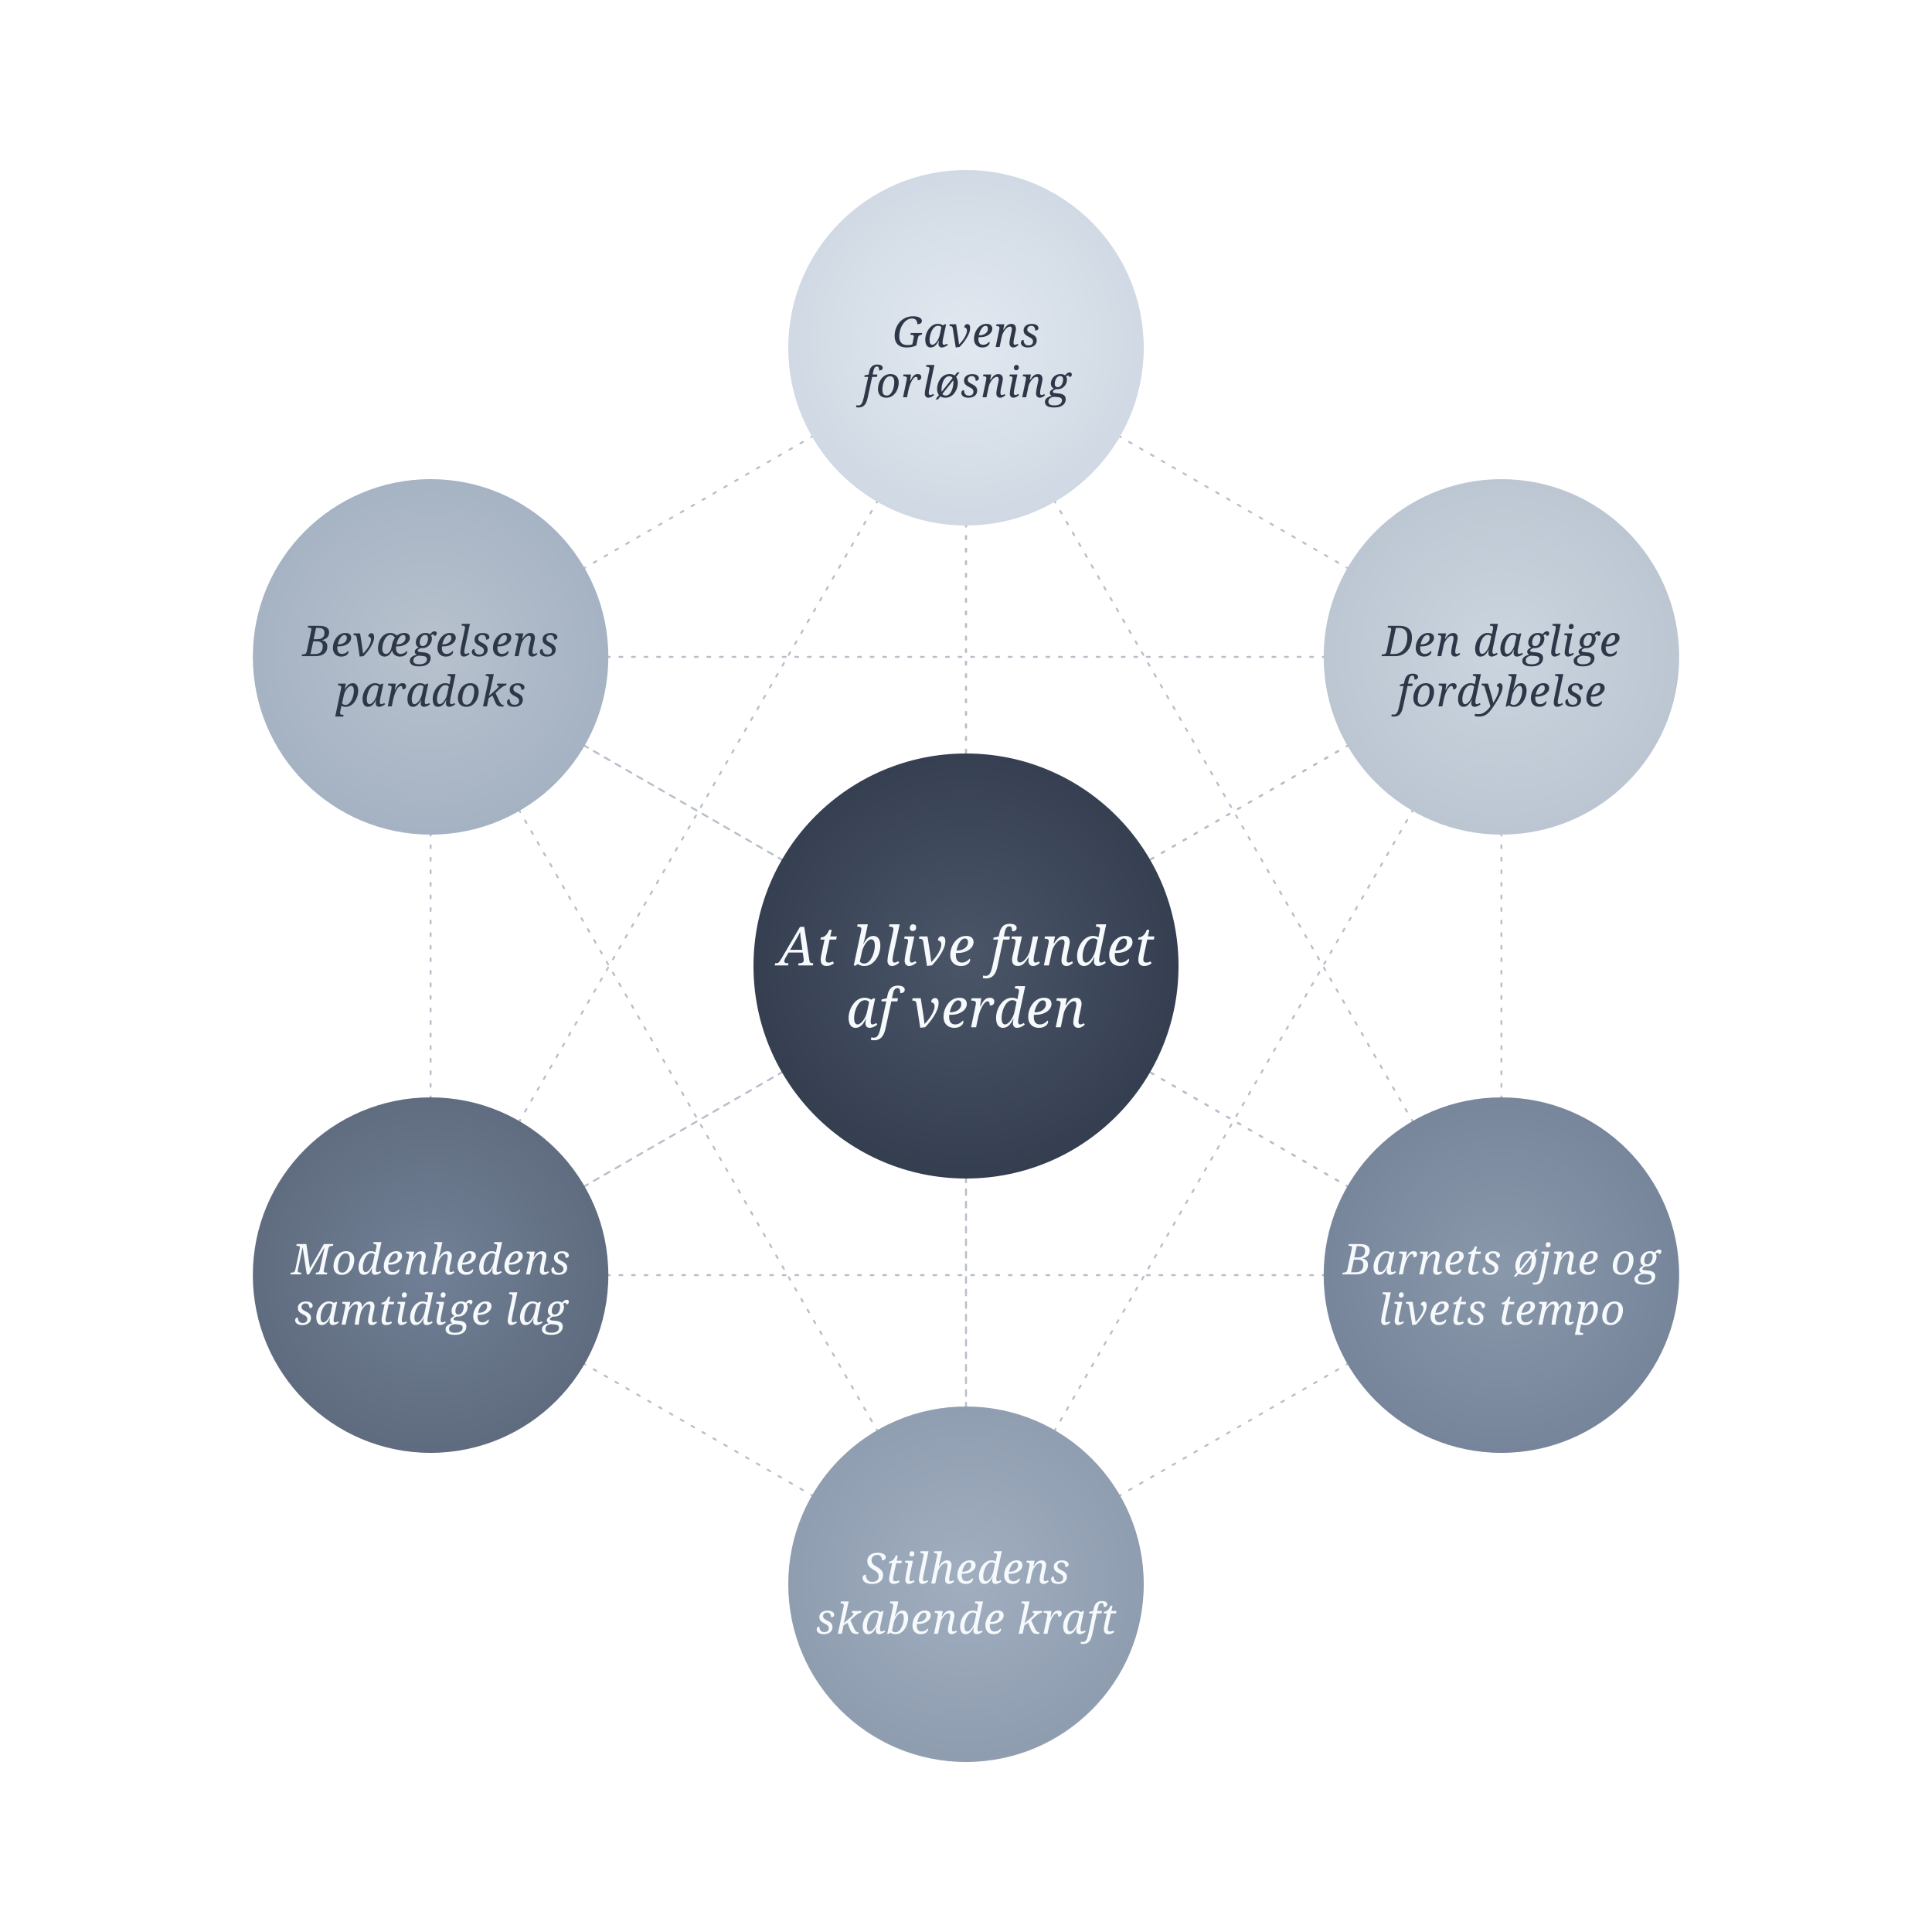
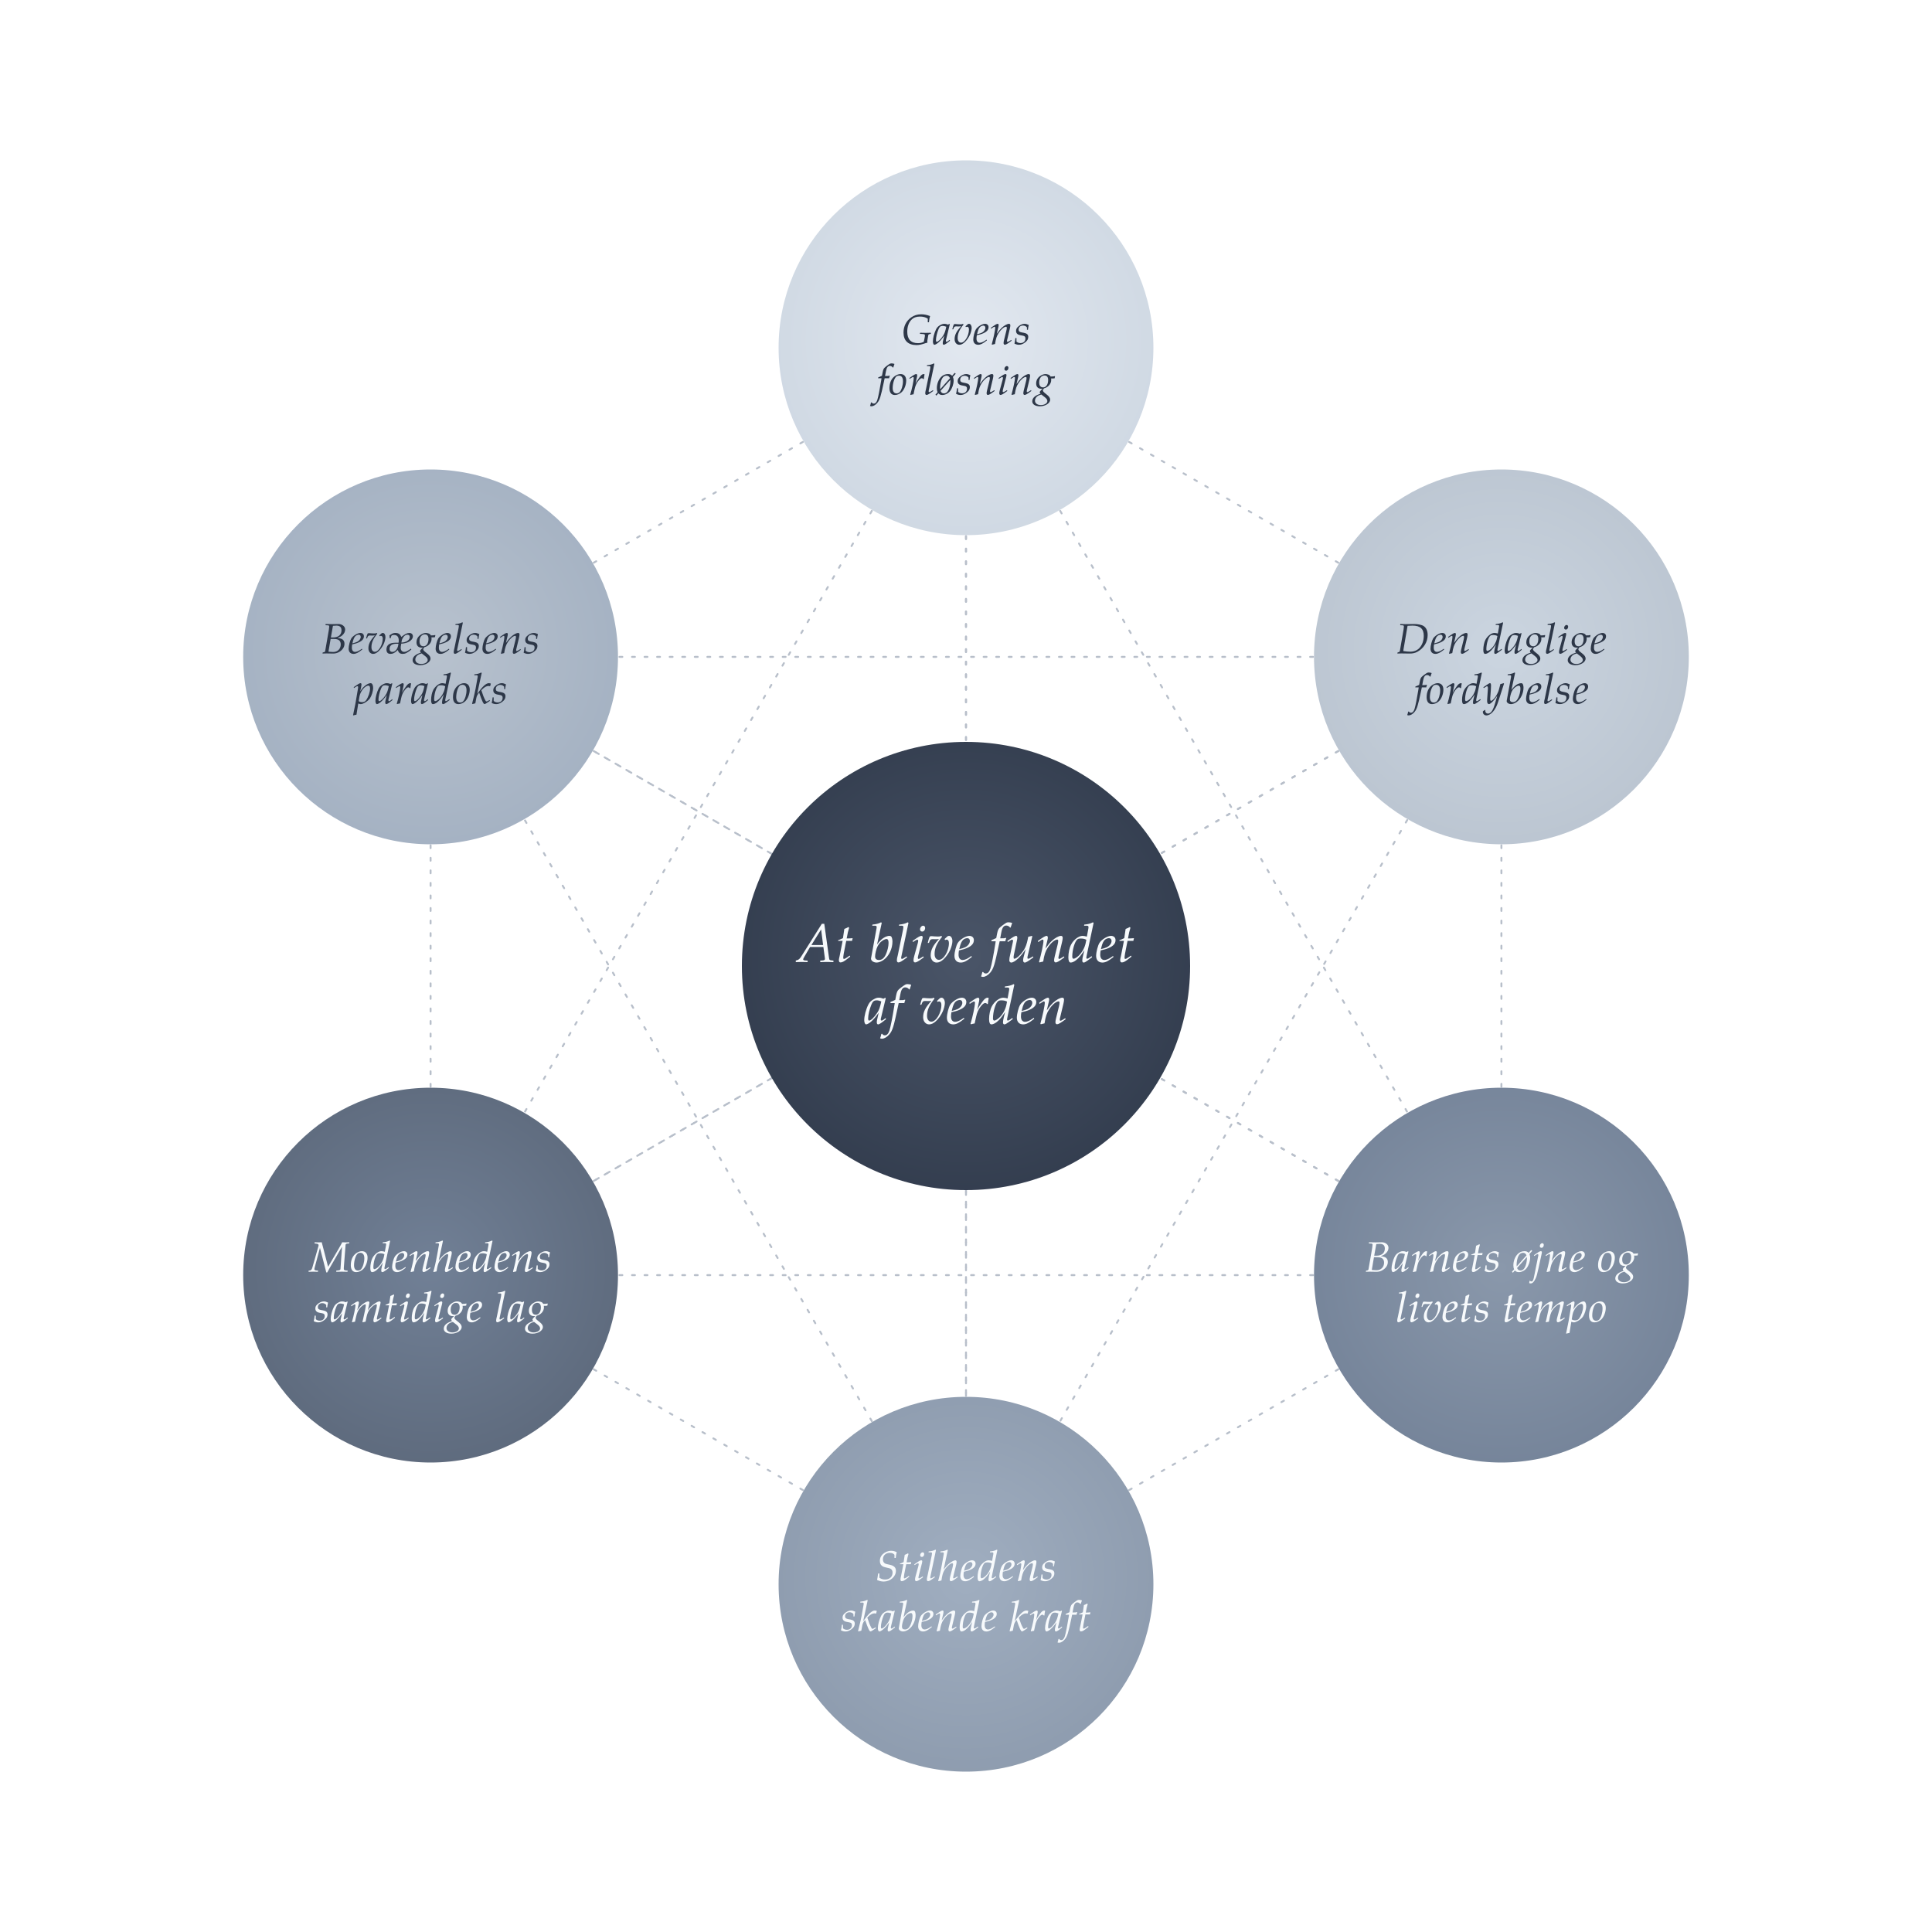
- <svg xmlns="http://www.w3.org/2000/svg" viewBox="0 0 1000 1000" style="font-family: 'Cormorant Garamond', serif;">
+ <svg xmlns="http://www.w3.org/2000/svg" viewBox="0 0 1000 1000" style="font-family: 'TeX Gyre Pagella', Palatino, serif;">
  <defs>
    <radialGradient id="g0" cx="50%" cy="48%" r="65%">
      <stop offset="0%" stop-color="#E2E8F0" />
      <stop offset="100%" stop-color="#CBD5E0" />
    </radialGradient>
    <radialGradient id="g1" cx="50%" cy="48%" r="65%">
      <stop offset="0%" stop-color="#CBD5E0" />
      <stop offset="100%" stop-color="#B8C2CE" />
    </radialGradient>
    <radialGradient id="g2" cx="50%" cy="48%" r="65%">
      <stop offset="0%" stop-color="#B8C2CE" />
      <stop offset="100%" stop-color="#A0AEC0" />
    </radialGradient>
    <radialGradient id="g3" cx="50%" cy="48%" r="65%">
      <stop offset="0%" stop-color="#A0AEC0" />
      <stop offset="100%" stop-color="#8A98AB" />
    </radialGradient>
    <radialGradient id="g4" cx="50%" cy="48%" r="65%">
      <stop offset="0%" stop-color="#8A98AB" />
      <stop offset="100%" stop-color="#718096" />
    </radialGradient>
    <radialGradient id="g5" cx="50%" cy="48%" r="65%">
      <stop offset="0%" stop-color="#718096" />
      <stop offset="100%" stop-color="#5A6678" />
    </radialGradient>
    <radialGradient id="g6" cx="50%" cy="48%" r="68%">
      <stop offset="0%" stop-color="#4A5568" />
      <stop offset="100%" stop-color="#2D3748" />
    </radialGradient>
  </defs>
  <g stroke="#718096" stroke-width="1" stroke-linecap="round" stroke-dasharray="1.5 5" fill="none" opacity="0.5">
    <line x1="500" y1="180" x2="500" y2="500" />
    <line x1="777.13" y1="340" x2="500" y2="500" />
    <line x1="777.13" y1="660" x2="500" y2="500" />
    <line x1="500" y1="820" x2="500" y2="500" />
    <line x1="222.87" y1="660" x2="500" y2="500" />
    <line x1="222.87" y1="340" x2="500" y2="500" />
    <line x1="500" y1="180" x2="777.13" y2="340" />
    <line x1="500" y1="180" x2="777.13" y2="660" />
    <line x1="500" y1="180" x2="500" y2="820" />
    <line x1="500" y1="180" x2="222.87" y2="660" />
    <line x1="500" y1="180" x2="222.87" y2="340" />
    <line x1="777.13" y1="340" x2="777.13" y2="660" />
    <line x1="777.13" y1="340" x2="500" y2="820" />
    <line x1="777.13" y1="340" x2="222.87" y2="660" />
    <line x1="777.13" y1="340" x2="222.87" y2="340" />
    <line x1="777.13" y1="660" x2="500" y2="820" />
    <line x1="777.13" y1="660" x2="222.87" y2="660" />
    <line x1="777.13" y1="660" x2="222.87" y2="340" />
    <line x1="500" y1="820" x2="222.87" y2="660" />
    <line x1="500" y1="820" x2="222.87" y2="340" />
    <line x1="222.87" y1="660" x2="222.87" y2="340" />
  </g>
-   <circle cx="500" cy="180" r="92" fill="url(#g0)" />
-   <circle cx="777.13" cy="340" r="92" fill="url(#g1)" />
-   <circle cx="777.13" cy="660" r="92" fill="url(#g4)" />
-   <circle cx="500" cy="820" r="92" fill="url(#g3)" />
-   <circle cx="222.87" cy="660" r="92" fill="url(#g5)" />
-   <circle cx="222.87" cy="340" r="92" fill="url(#g2)" />
-   <circle cx="500" cy="500" r="110" fill="url(#g6)" />
+   <circle cx="500" cy="180" r="97" fill="url(#g0)" />
+   <circle cx="777.13" cy="340" r="97" fill="url(#g1)" />
+   <circle cx="777.13" cy="660" r="97" fill="url(#g4)" />
+   <circle cx="500" cy="820" r="97" fill="url(#g3)" />
+   <circle cx="222.87" cy="660" r="97" fill="url(#g5)" />
+   <circle cx="222.87" cy="340" r="97" fill="url(#g2)" />
+   <circle cx="500" cy="500" r="116" fill="url(#g6)" />
  <g font-style="italic" font-weight="500" text-anchor="middle" dominant-baseline="middle" letter-spacing="0.015em">
    <g font-size="22" fill="#2D3748">
      <text x="500" y="172">Gavens</text>
      <text x="500" y="198">forløsning</text>
      <text x="777.13" y="332">Den daglige</text>
      <text x="777.13" y="358">fordybelse</text>
      <text x="222.87" y="332">Bevægelsens</text>
      <text x="222.87" y="358">paradoks</text>
    </g>
    <g font-size="22" fill="#F7FAFC">
      <text x="777.13" y="652">Barnets øjne og</text>
      <text x="777.13" y="678">livets tempo</text>
      <text x="500" y="812">Stilhedens</text>
      <text x="500" y="838">skabende kraft</text>
      <text x="222.87" y="652">Modenhedens</text>
      <text x="222.87" y="678">samtidige lag</text>
    </g>
    <g font-size="28" fill="#F7FAFC">
      <text x="500" y="490">At blive fundet</text>
      <text x="500" y="522">af verden</text>
    </g>
  </g>
</svg>
